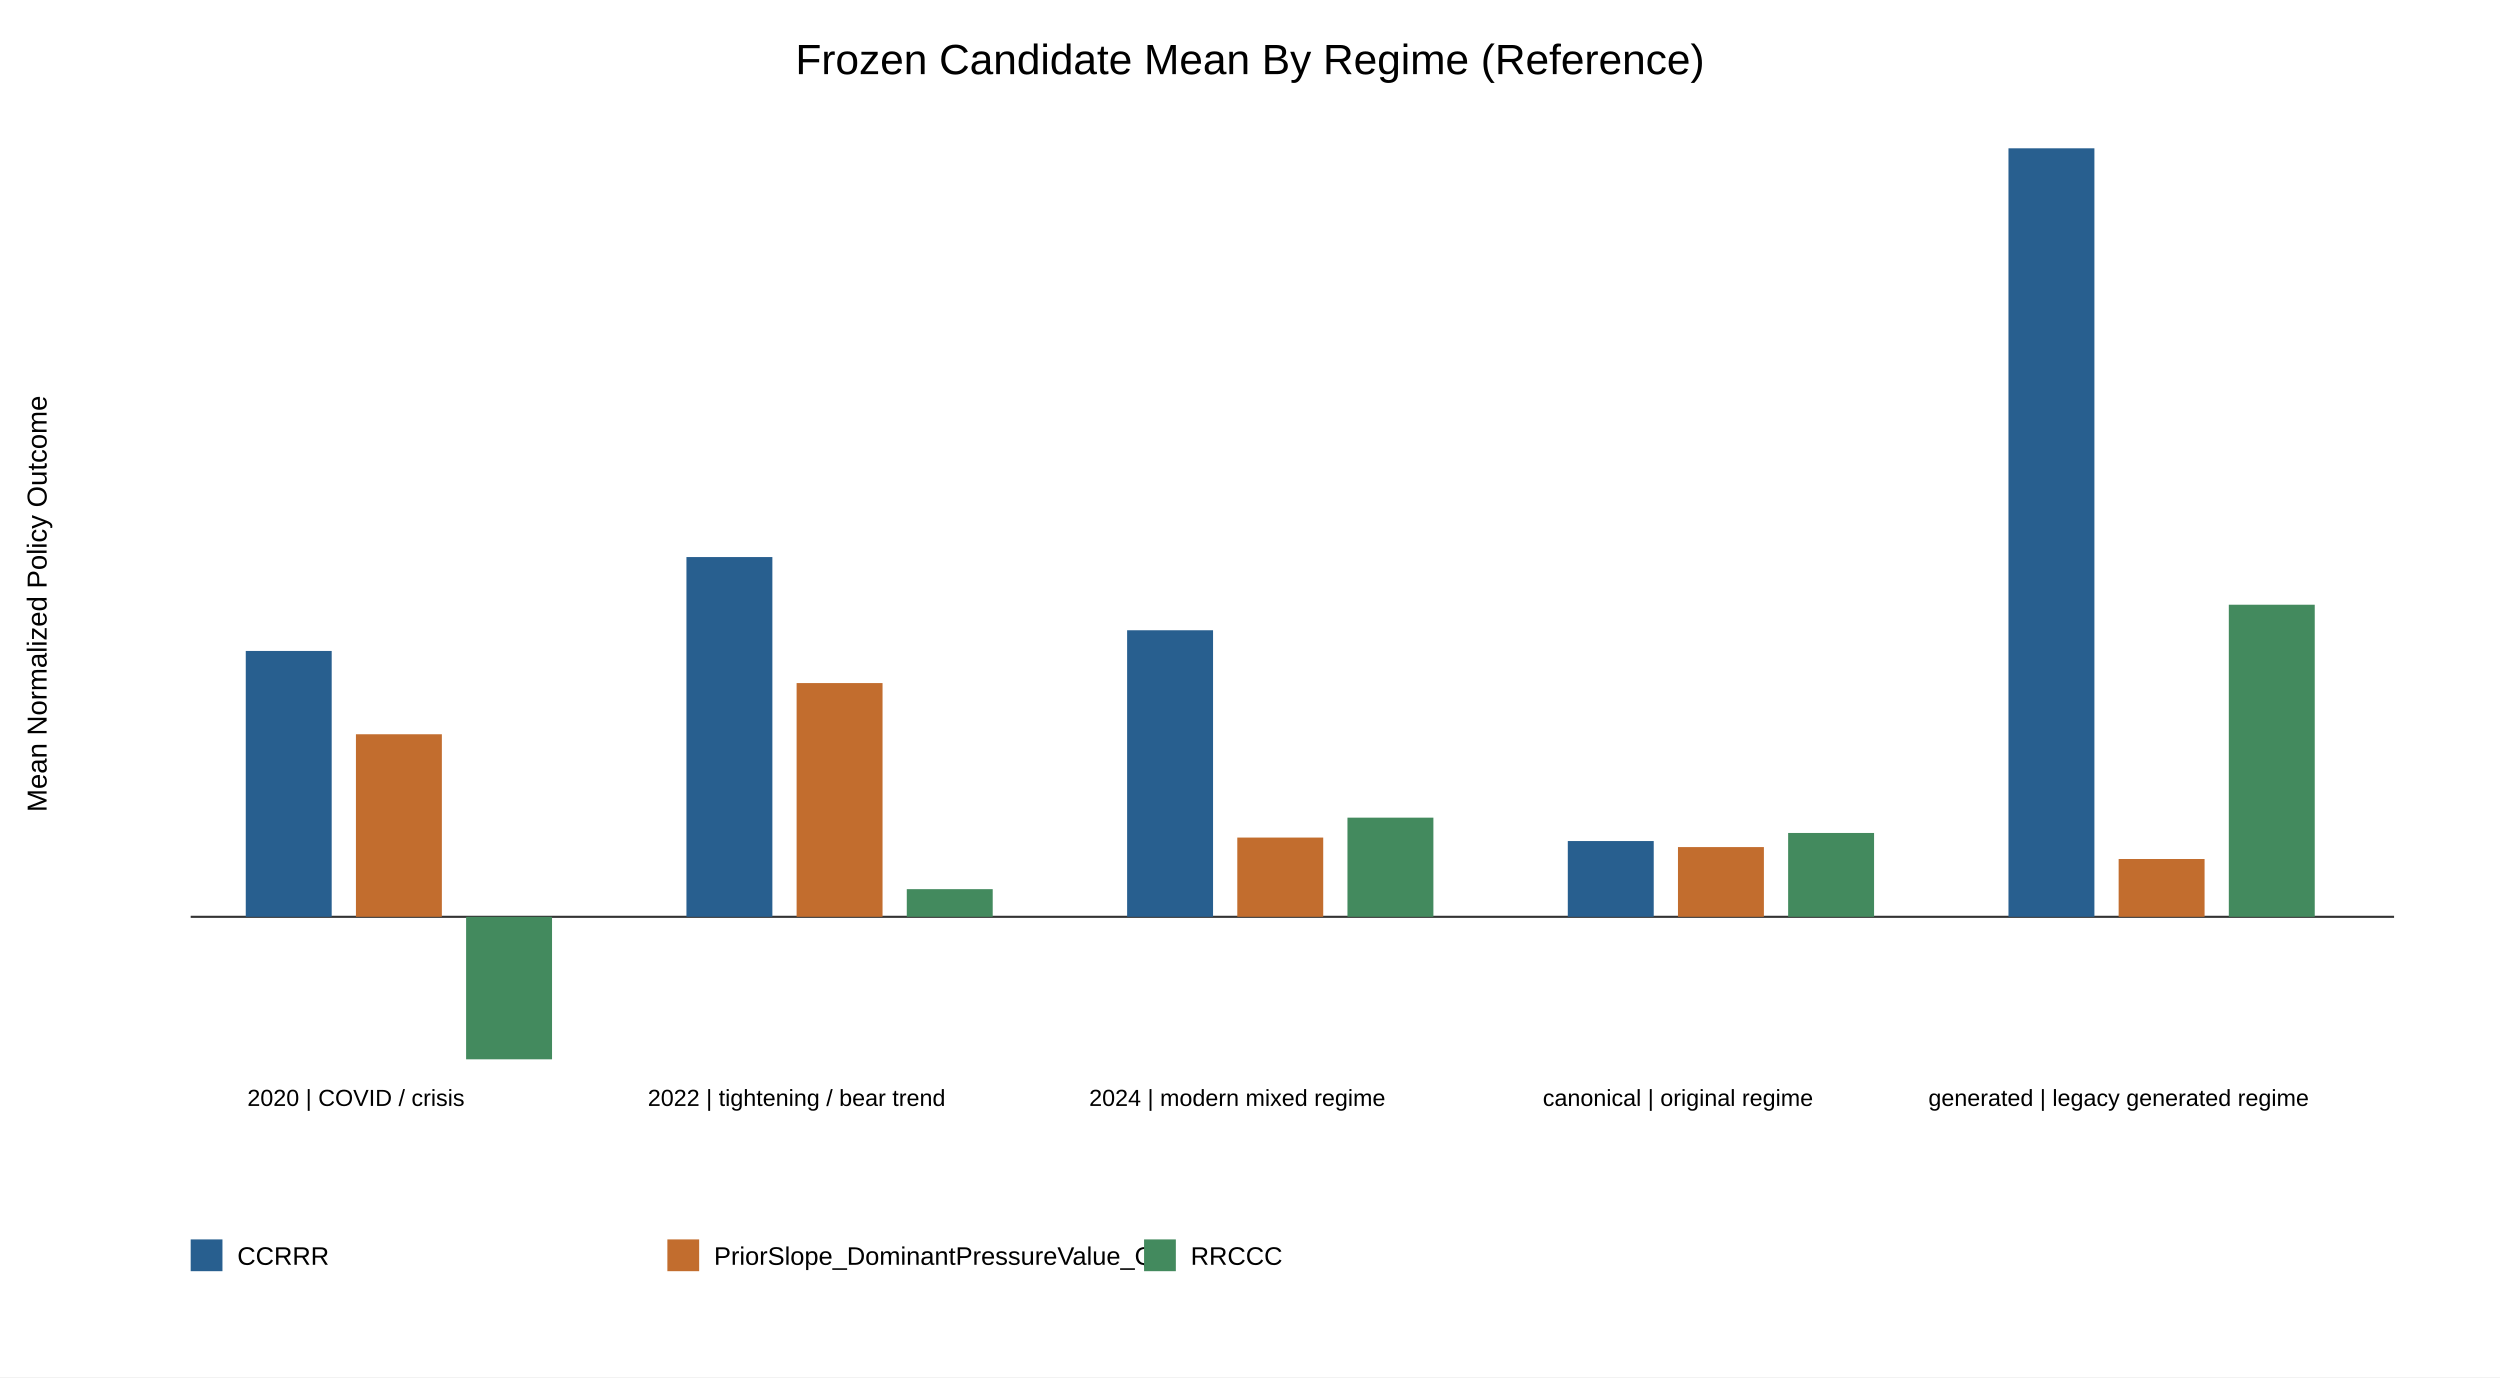
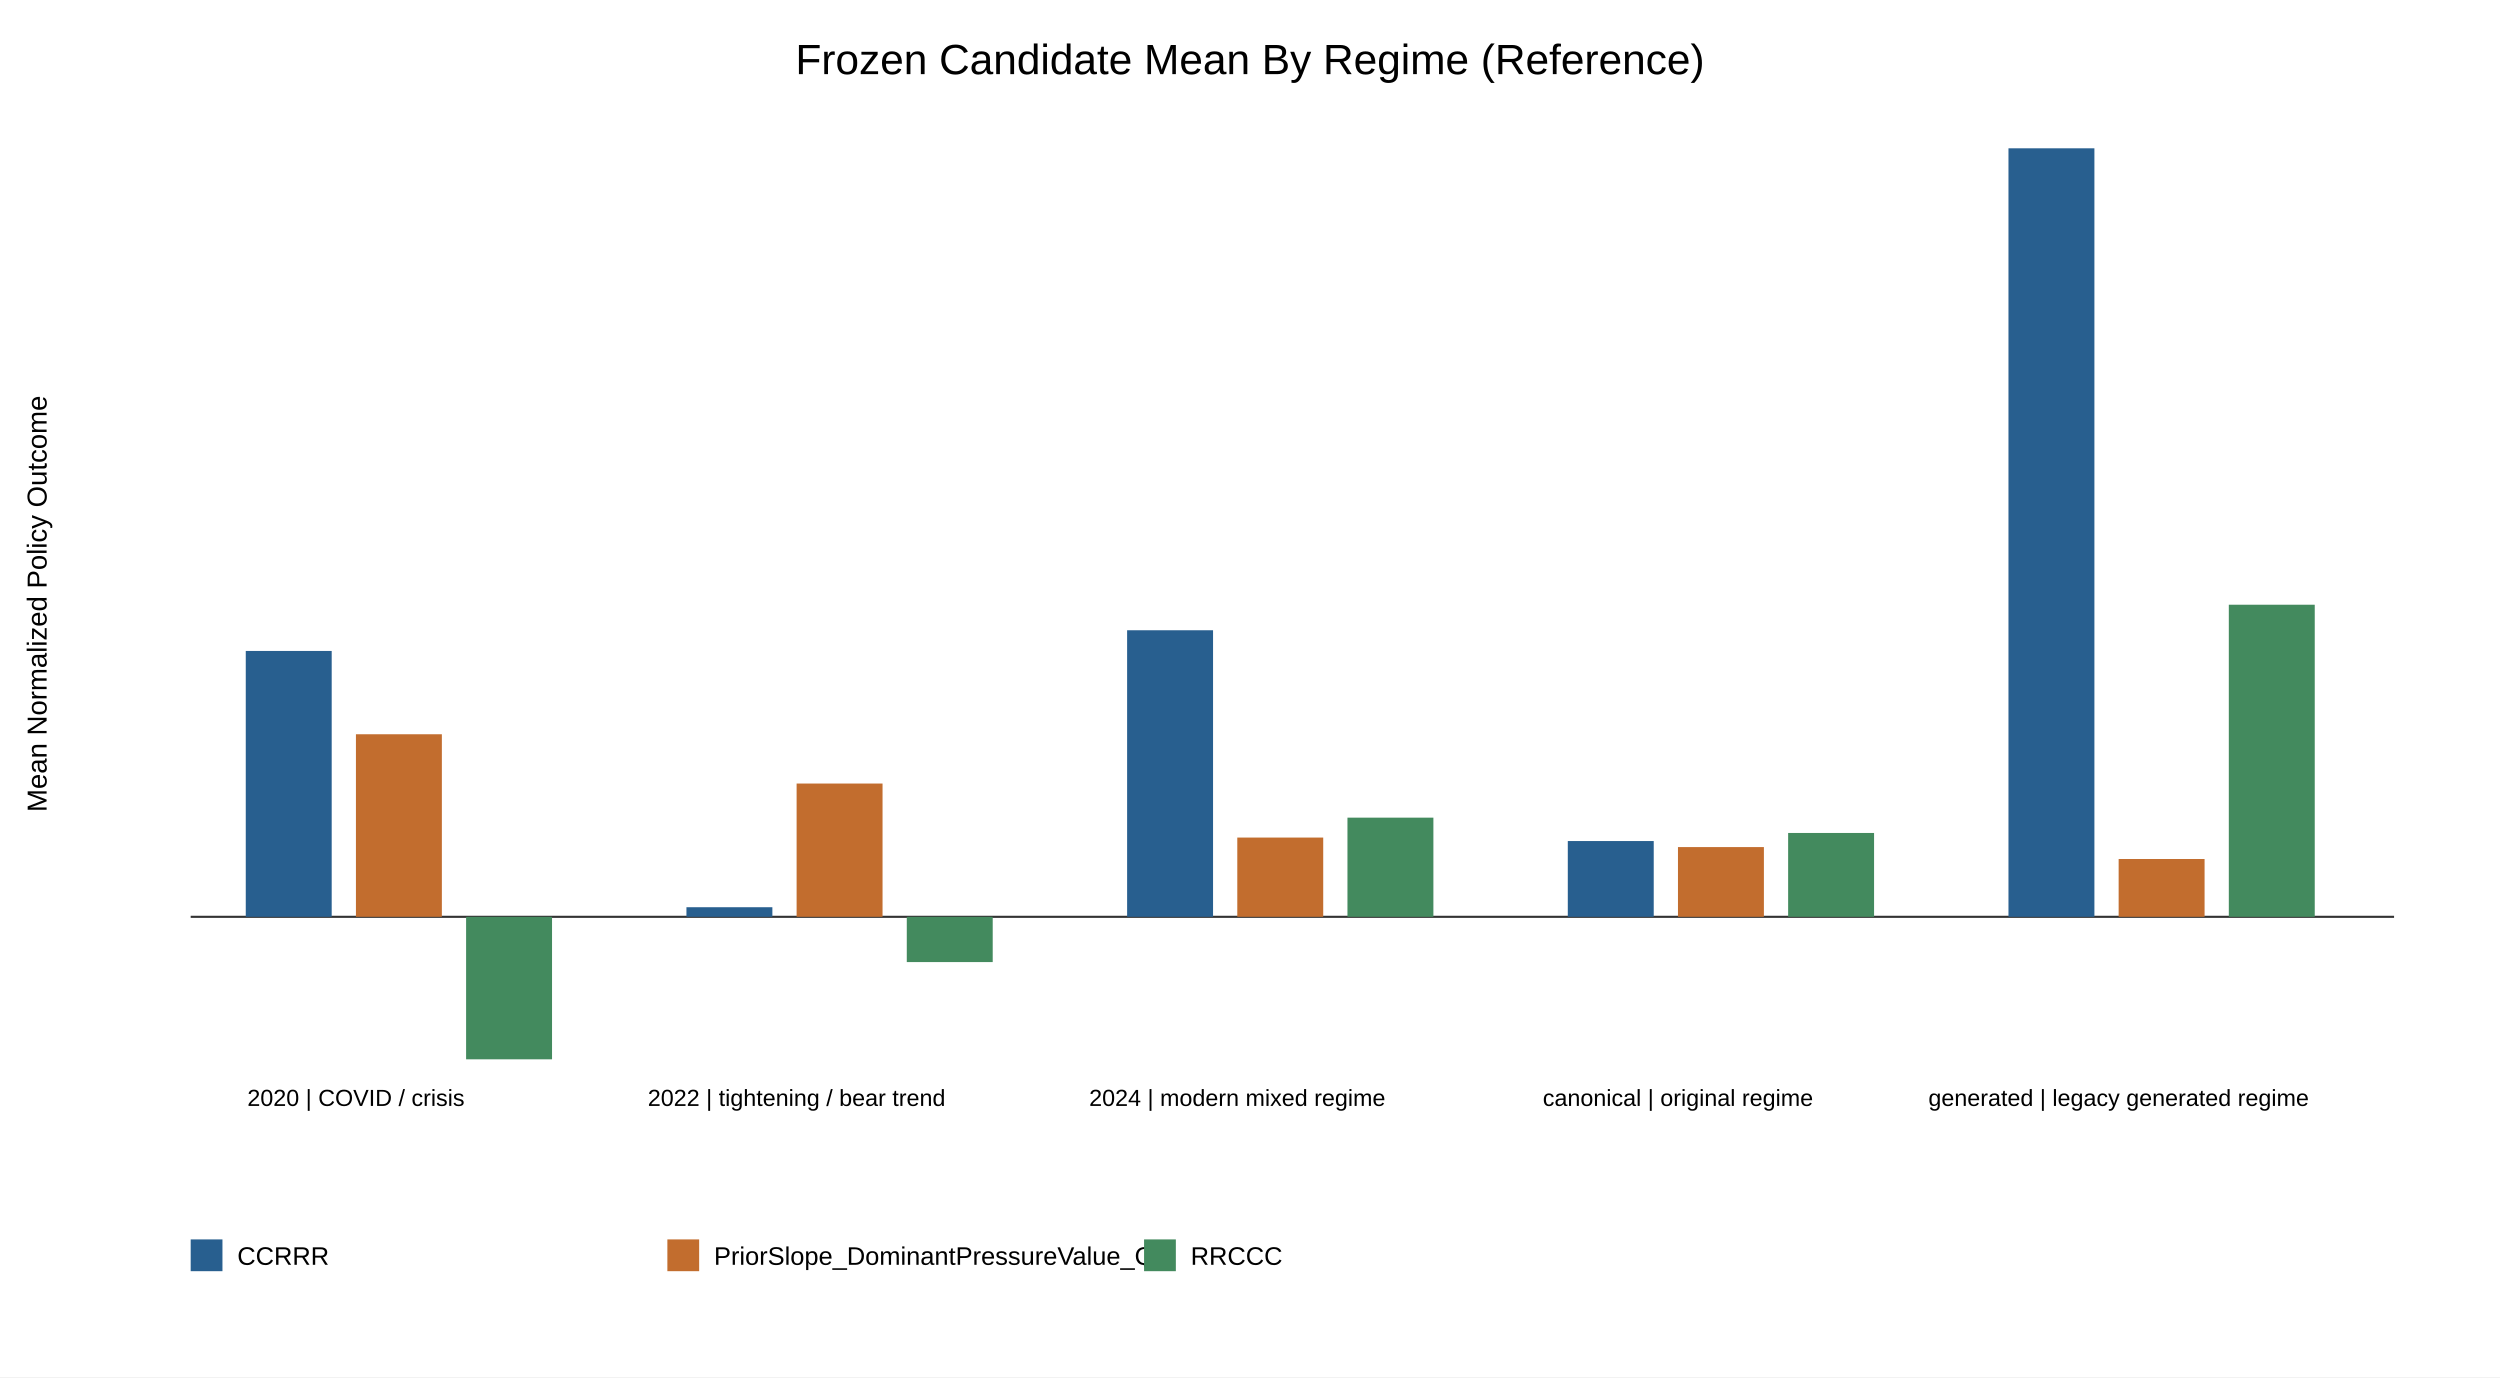
<svg xmlns="http://www.w3.org/2000/svg" width="1180" height="650">
  <rect width="100%" height="100%" fill="white" />
  <text x="590.0" y="35" text-anchor="middle" font-family="Arial" font-size="20">Frozen Candidate Mean By Regime (Reference)</text>
  <text transform="translate(22,285.0) rotate(-90)" text-anchor="middle" font-family="Arial" font-size="13">Mean Normalized Policy Outcome</text>
  <line x1="90" y1="432.74" x2="1130" y2="432.74" stroke="#333" stroke-width="1" />
  <rect x="116.00" y="307.25" width="40.56" height="125.49" fill="#285f8f" />
  <rect x="168.00" y="346.57" width="40.56" height="86.17" fill="#c26d2e" />
  <rect x="220.00" y="432.74" width="40.56" height="67.26" fill="#438a5e" />
  <text x="168.00" y="522" text-anchor="middle" font-family="Arial" font-size="11">2020 | COVID / crisis</text>
-   <rect x="324.00" y="262.93" width="40.56" height="169.81" fill="#285f8f" />
-   <rect x="376.00" y="322.41" width="40.56" height="110.33" fill="#c26d2e" />
-   <rect x="428.00" y="419.68" width="40.56" height="13.06" fill="#438a5e" />
+   <rect x="324.00" y="428.21" width="40.56" height="4.53" fill="#285f8f" />
+   <rect x="376.00" y="369.83" width="40.56" height="62.91" fill="#c26d2e" />
+   <rect x="428.00" y="432.74" width="40.56" height="21.36" fill="#438a5e" />
  <text x="376.00" y="522" text-anchor="middle" font-family="Arial" font-size="11">2022 | tightening / bear trend</text>
  <rect x="532.00" y="297.48" width="40.56" height="135.26" fill="#285f8f" />
  <rect x="584.00" y="395.33" width="40.56" height="37.41" fill="#c26d2e" />
  <rect x="636.00" y="385.93" width="40.56" height="46.81" fill="#438a5e" />
  <text x="584.00" y="522" text-anchor="middle" font-family="Arial" font-size="11">2024 | modern mixed regime</text>
  <rect x="740.00" y="396.97" width="40.56" height="35.77" fill="#285f8f" />
  <rect x="792.00" y="399.82" width="40.56" height="32.92" fill="#c26d2e" />
  <rect x="844.00" y="393.16" width="40.56" height="39.58" fill="#438a5e" />
  <text x="792.00" y="522" text-anchor="middle" font-family="Arial" font-size="11">canonical | original regime</text>
  <rect x="948.00" y="70.00" width="40.56" height="362.74" fill="#285f8f" />
  <rect x="1000.00" y="405.45" width="40.56" height="27.29" fill="#c26d2e" />
  <rect x="1052.00" y="285.43" width="40.56" height="147.31" fill="#438a5e" />
  <text x="1000.00" y="522" text-anchor="middle" font-family="Arial" font-size="11">generated | legacy generated regime</text>
  <rect x="90" y="585" width="15" height="15" fill="#285f8f" />
  <text x="112" y="597" font-family="Arial" font-size="12">CCRRR</text>
  <rect x="315" y="585" width="15" height="15" fill="#c26d2e" />
  <text x="337" y="597" font-family="Arial" font-size="12">PriorSlope_DominantPressureValue_Q3</text>
  <rect x="540" y="585" width="15" height="15" fill="#438a5e" />
  <text x="562" y="597" font-family="Arial" font-size="12">RRCCC</text>
</svg>
